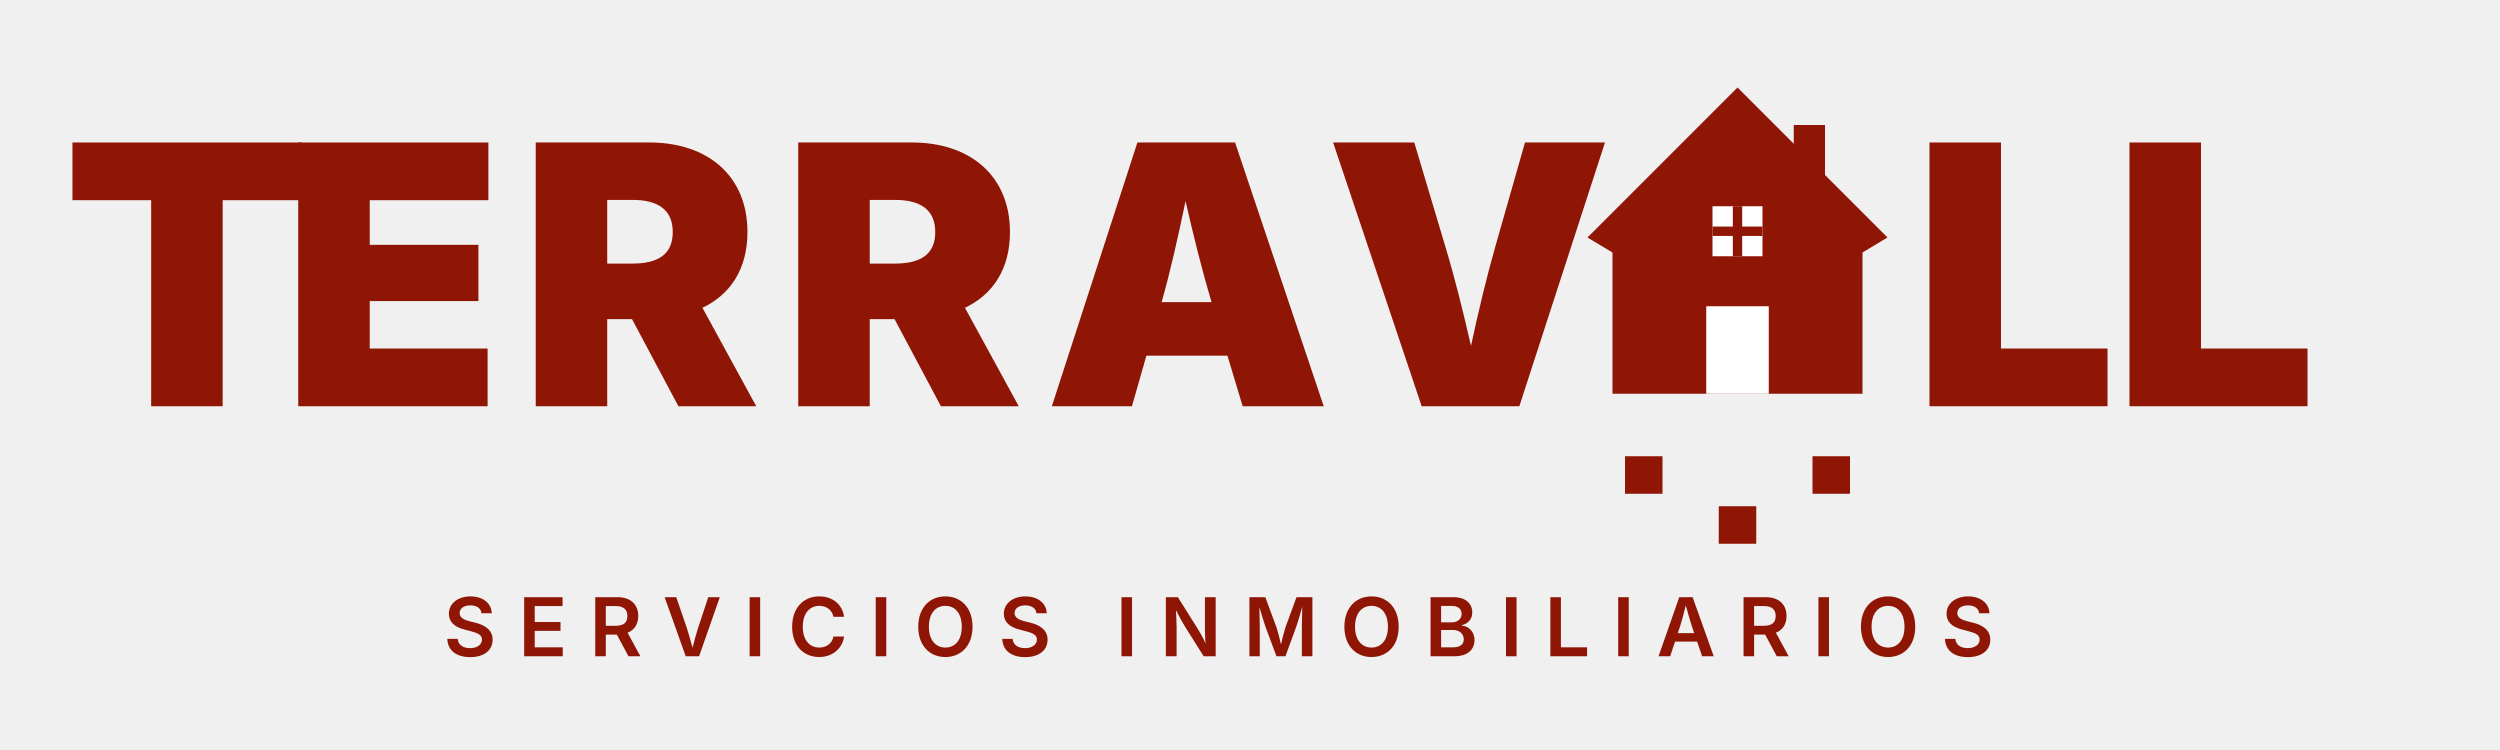
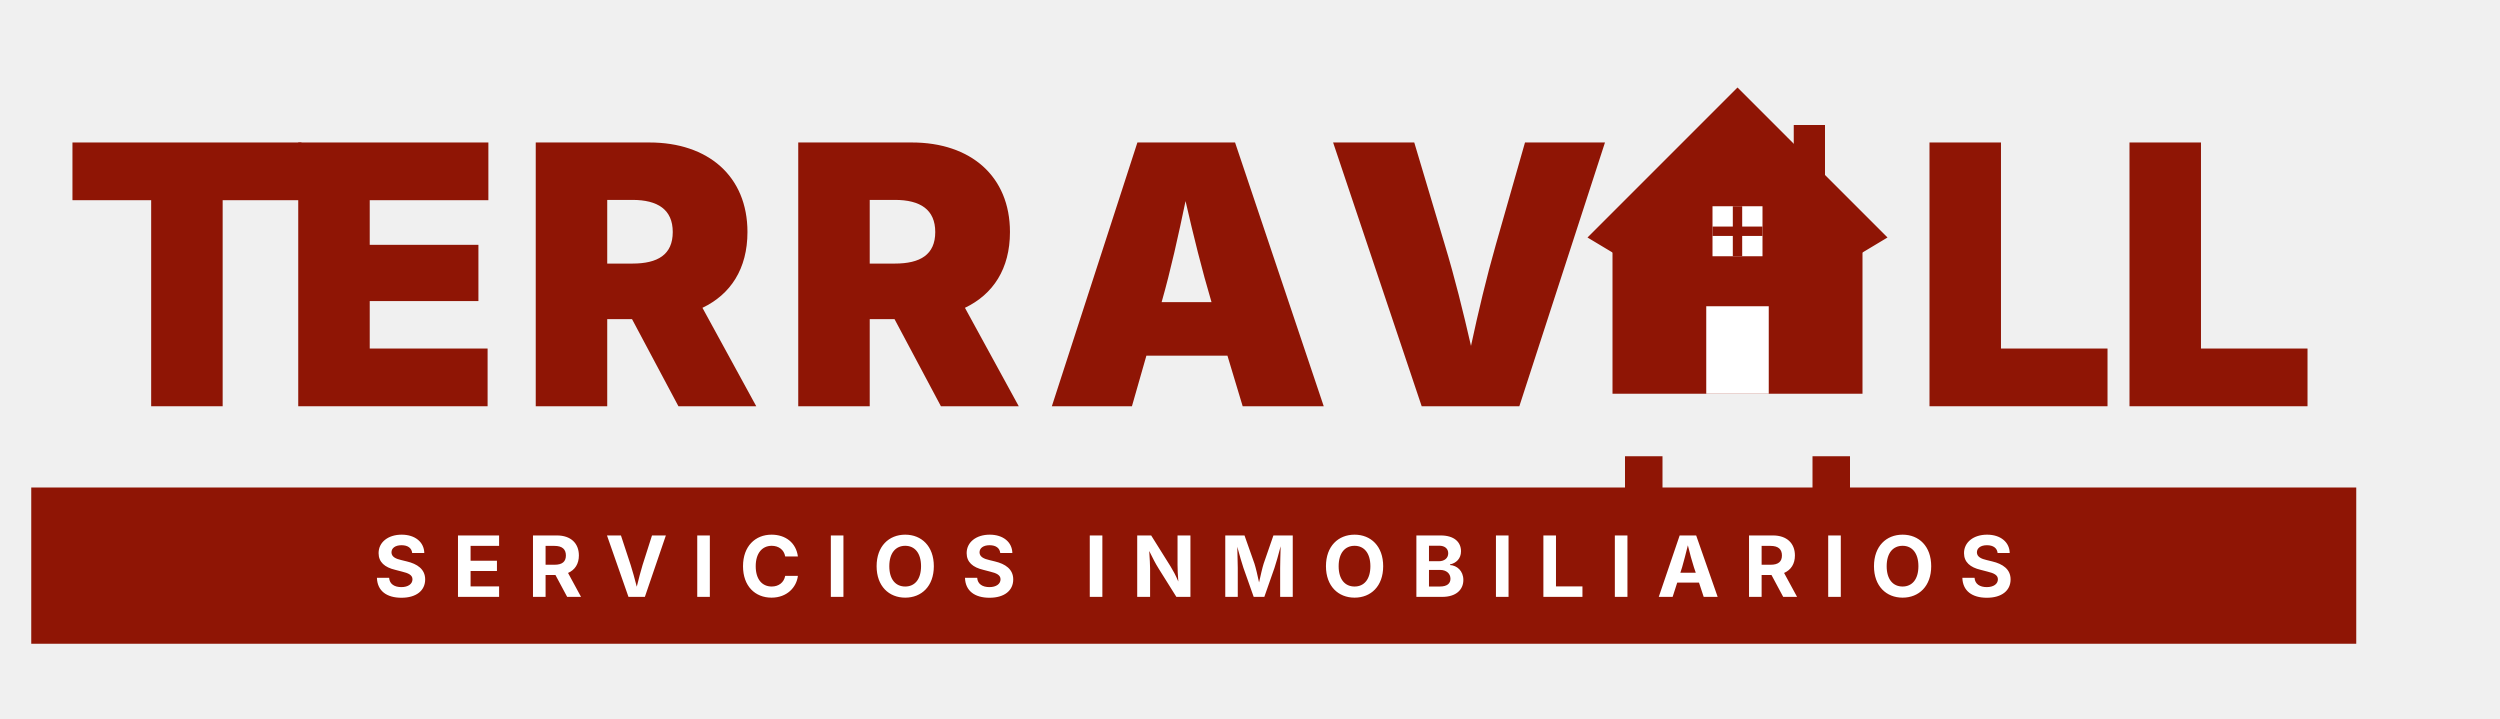
- <svg xmlns="http://www.w3.org/2000/svg" viewBox="0 0 400 120" width="100%" height="100%">
+ <svg xmlns="http://www.w3.org/2000/svg" viewBox="0 0 400 115" width="100%" height="100%">
  <style>
    .brand-text { font-family: 'Inter', 'Arial Black', Arial, sans-serif; font-weight: 900; fill: #8f1505; letter-spacing: -2px; }
-     .sub-text { font-family: 'Inter', Arial, sans-serif; font-weight: 600; fill: #8f1505; letter-spacing: 3.5px; font-size: 13px; }
+     .sub-text { font-family: 'Inter', Arial, sans-serif; font-weight: 700; fill: #ffffff; letter-spacing: 3.8px; font-size: 13.5px; }
    .house-accent { fill: #8f1505; }
  </style>
  <g transform="translate(10, 65)">
    <text x="0" y="0" font-size="58" class="brand-text">T</text>
    <text x="35" y="0" font-size="58" class="brand-text">E</text>
    <text x="73" y="0" font-size="58" class="brand-text">R</text>
    <text x="115" y="0" font-size="58" class="brand-text">R</text>
    <text x="157" y="0" font-size="58" class="brand-text">A</text>
    <text x="202" y="0" font-size="58" class="brand-text">V</text>
    <g transform="translate(248, -48)">
      <rect x="29" y="3" width="5" height="11" class="house-accent" />
      <path d="M 20 0 L 40 20 L 40 46 L 0 46 L 0 20 Z" class="house-accent" />
      <path d="M 20 -3 L 44 21 L 39 24 L 20 5 L 1 24 L -4 21 Z" class="house-accent" />
      <rect x="16" y="16" width="8" height="8" fill="#ffffff" />
      <line x1="20" y1="16" x2="20" y2="24" stroke="#8f1505" stroke-width="1.5" />
      <line x1="16" y1="20" x2="24" y2="20" stroke="#8f1505" stroke-width="1.5" />
      <rect x="15" y="32" width="10" height="14" fill="#ffffff" />
    </g>
    <g transform="translate(248, 4)">
      <rect x="2" y="4" width="6" height="6" class="house-accent" />
      <rect x="32" y="4" width="6" height="6" class="house-accent" />
      <rect x="17" y="12" width="6" height="6" class="house-accent" />
    </g>
    <text x="296" y="0" font-size="58" class="brand-text">L</text>
    <text x="328" y="0" font-size="58" class="brand-text">L</text>
  </g>
-   <text x="195" y="105" text-anchor="middle" class="sub-text">SERVICIOS INMOBILIARIOS</text>
+   <rect x="5" y="78" width="372" height="25" fill="#8f1505" />
+   <text x="191" y="95.5" text-anchor="middle" class="sub-text">SERVICIOS INMOBILIARIOS</text>
</svg>
